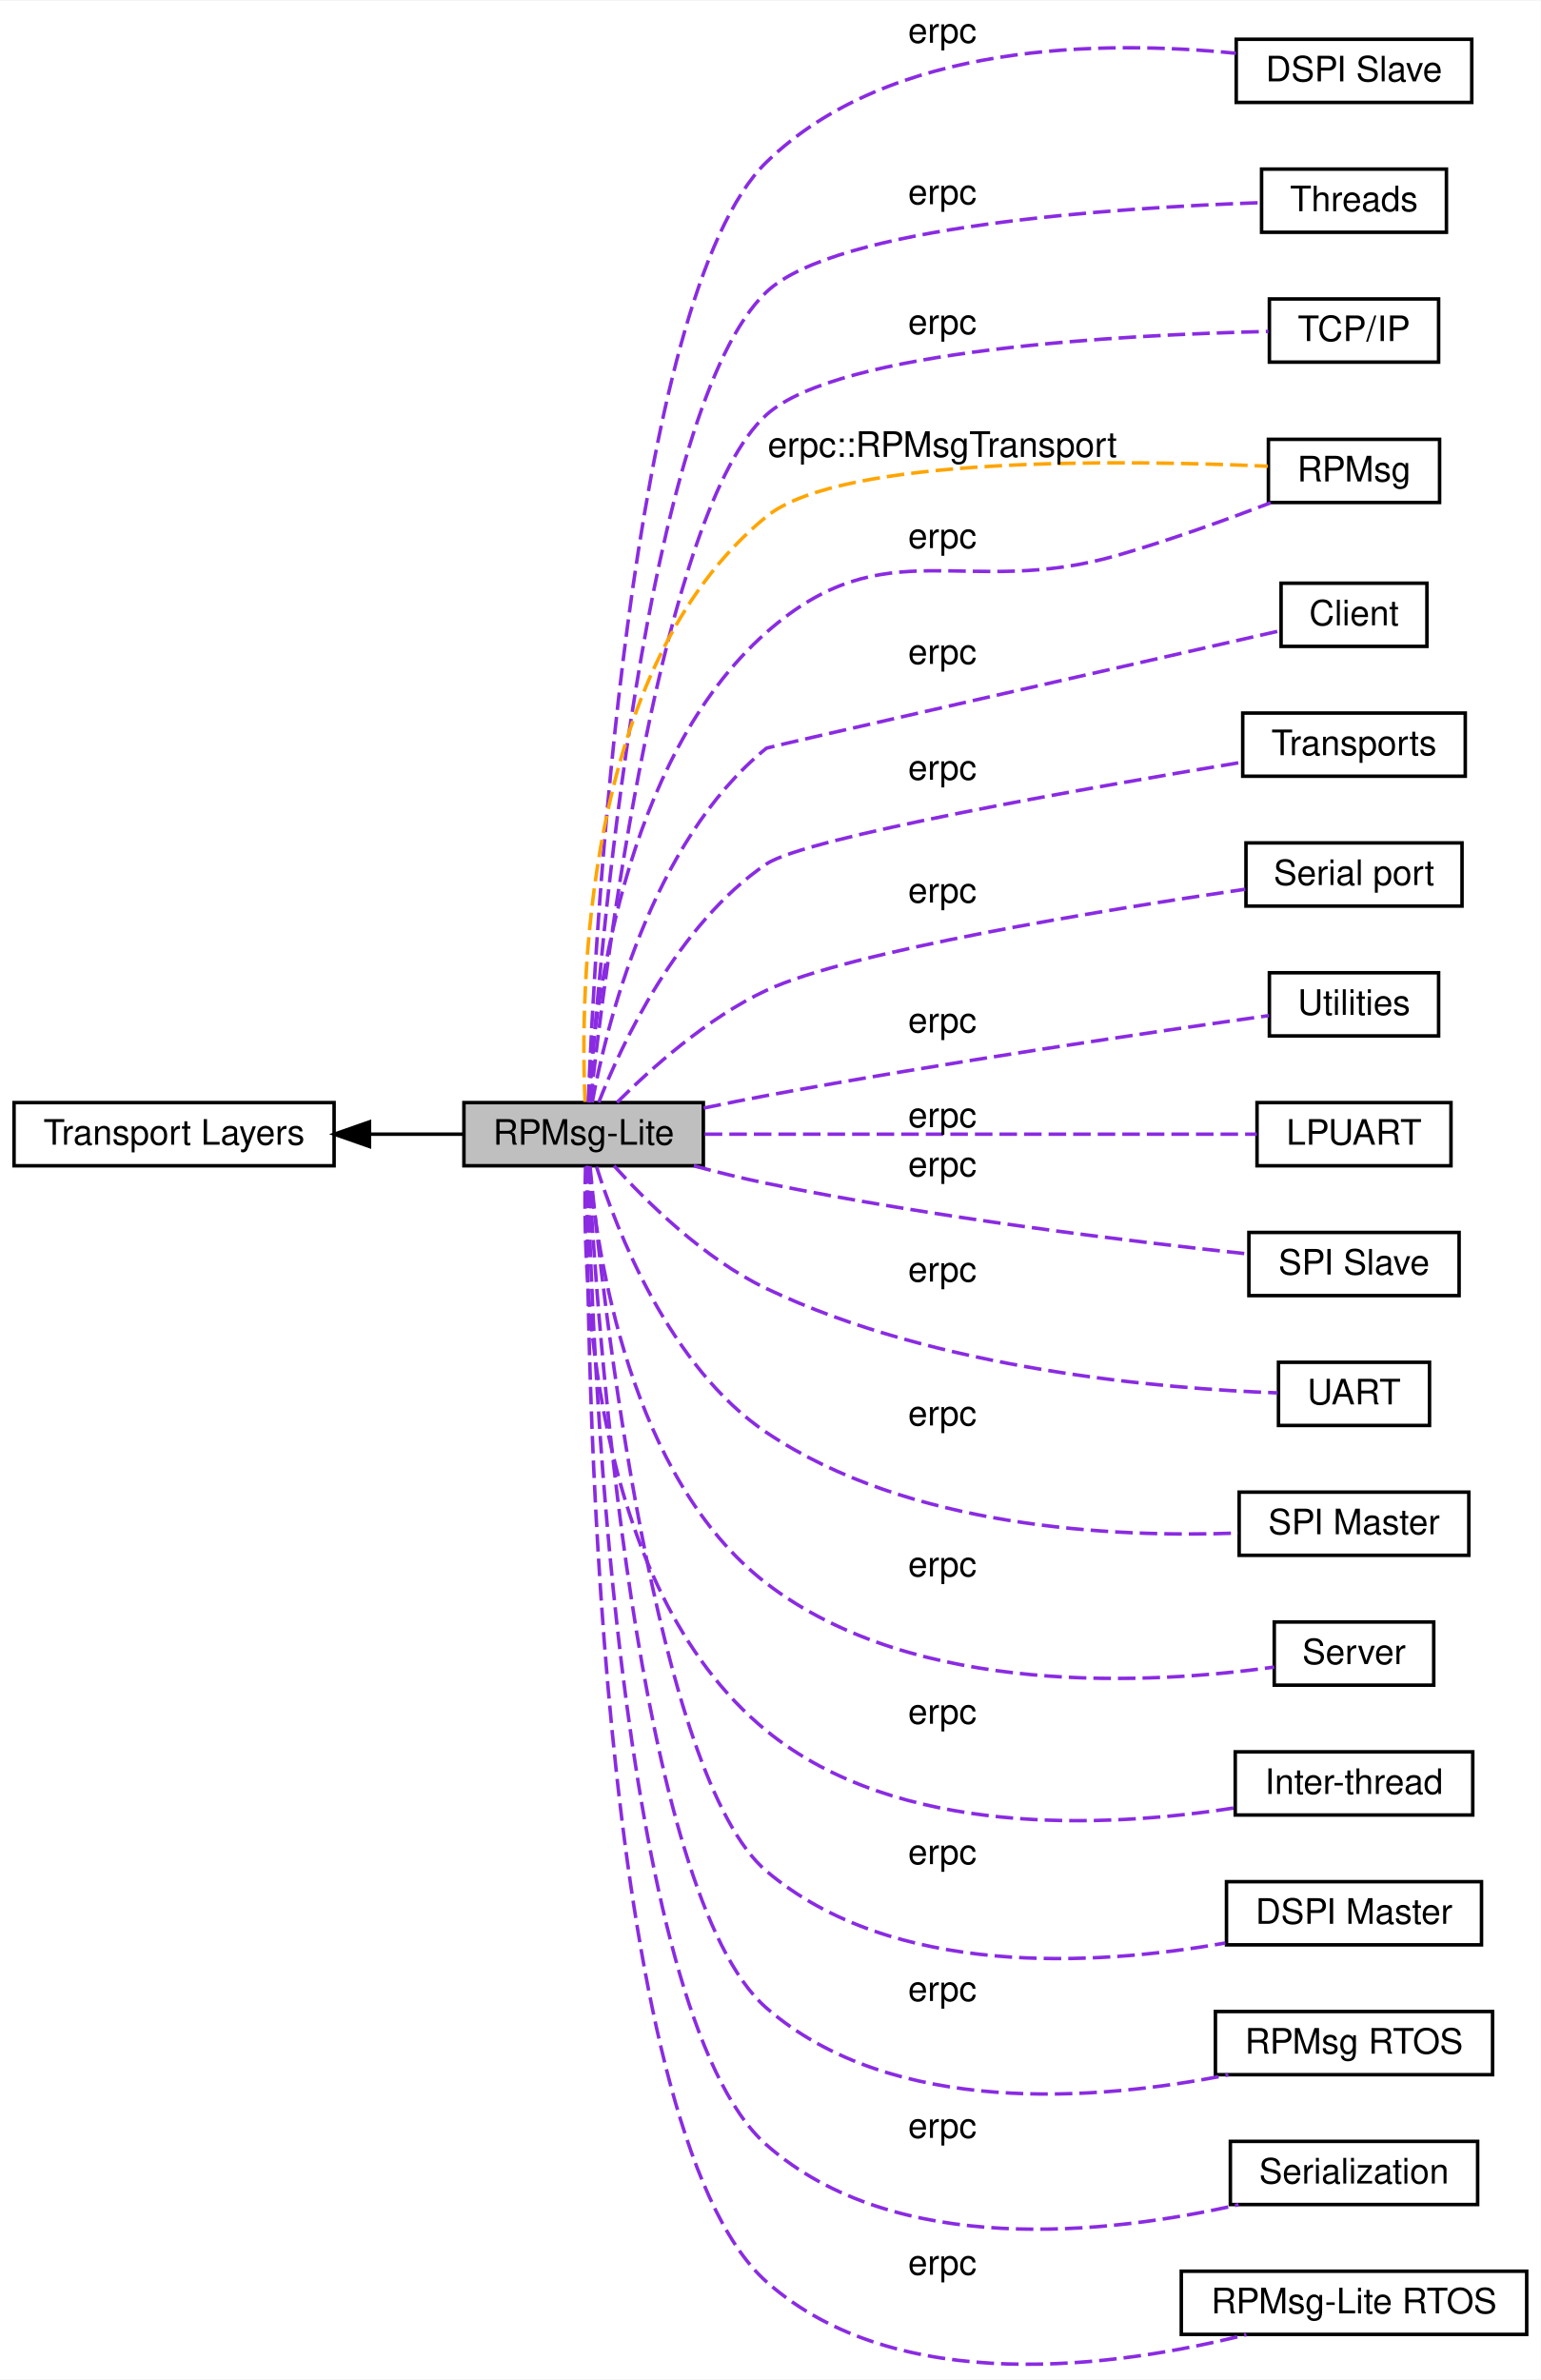
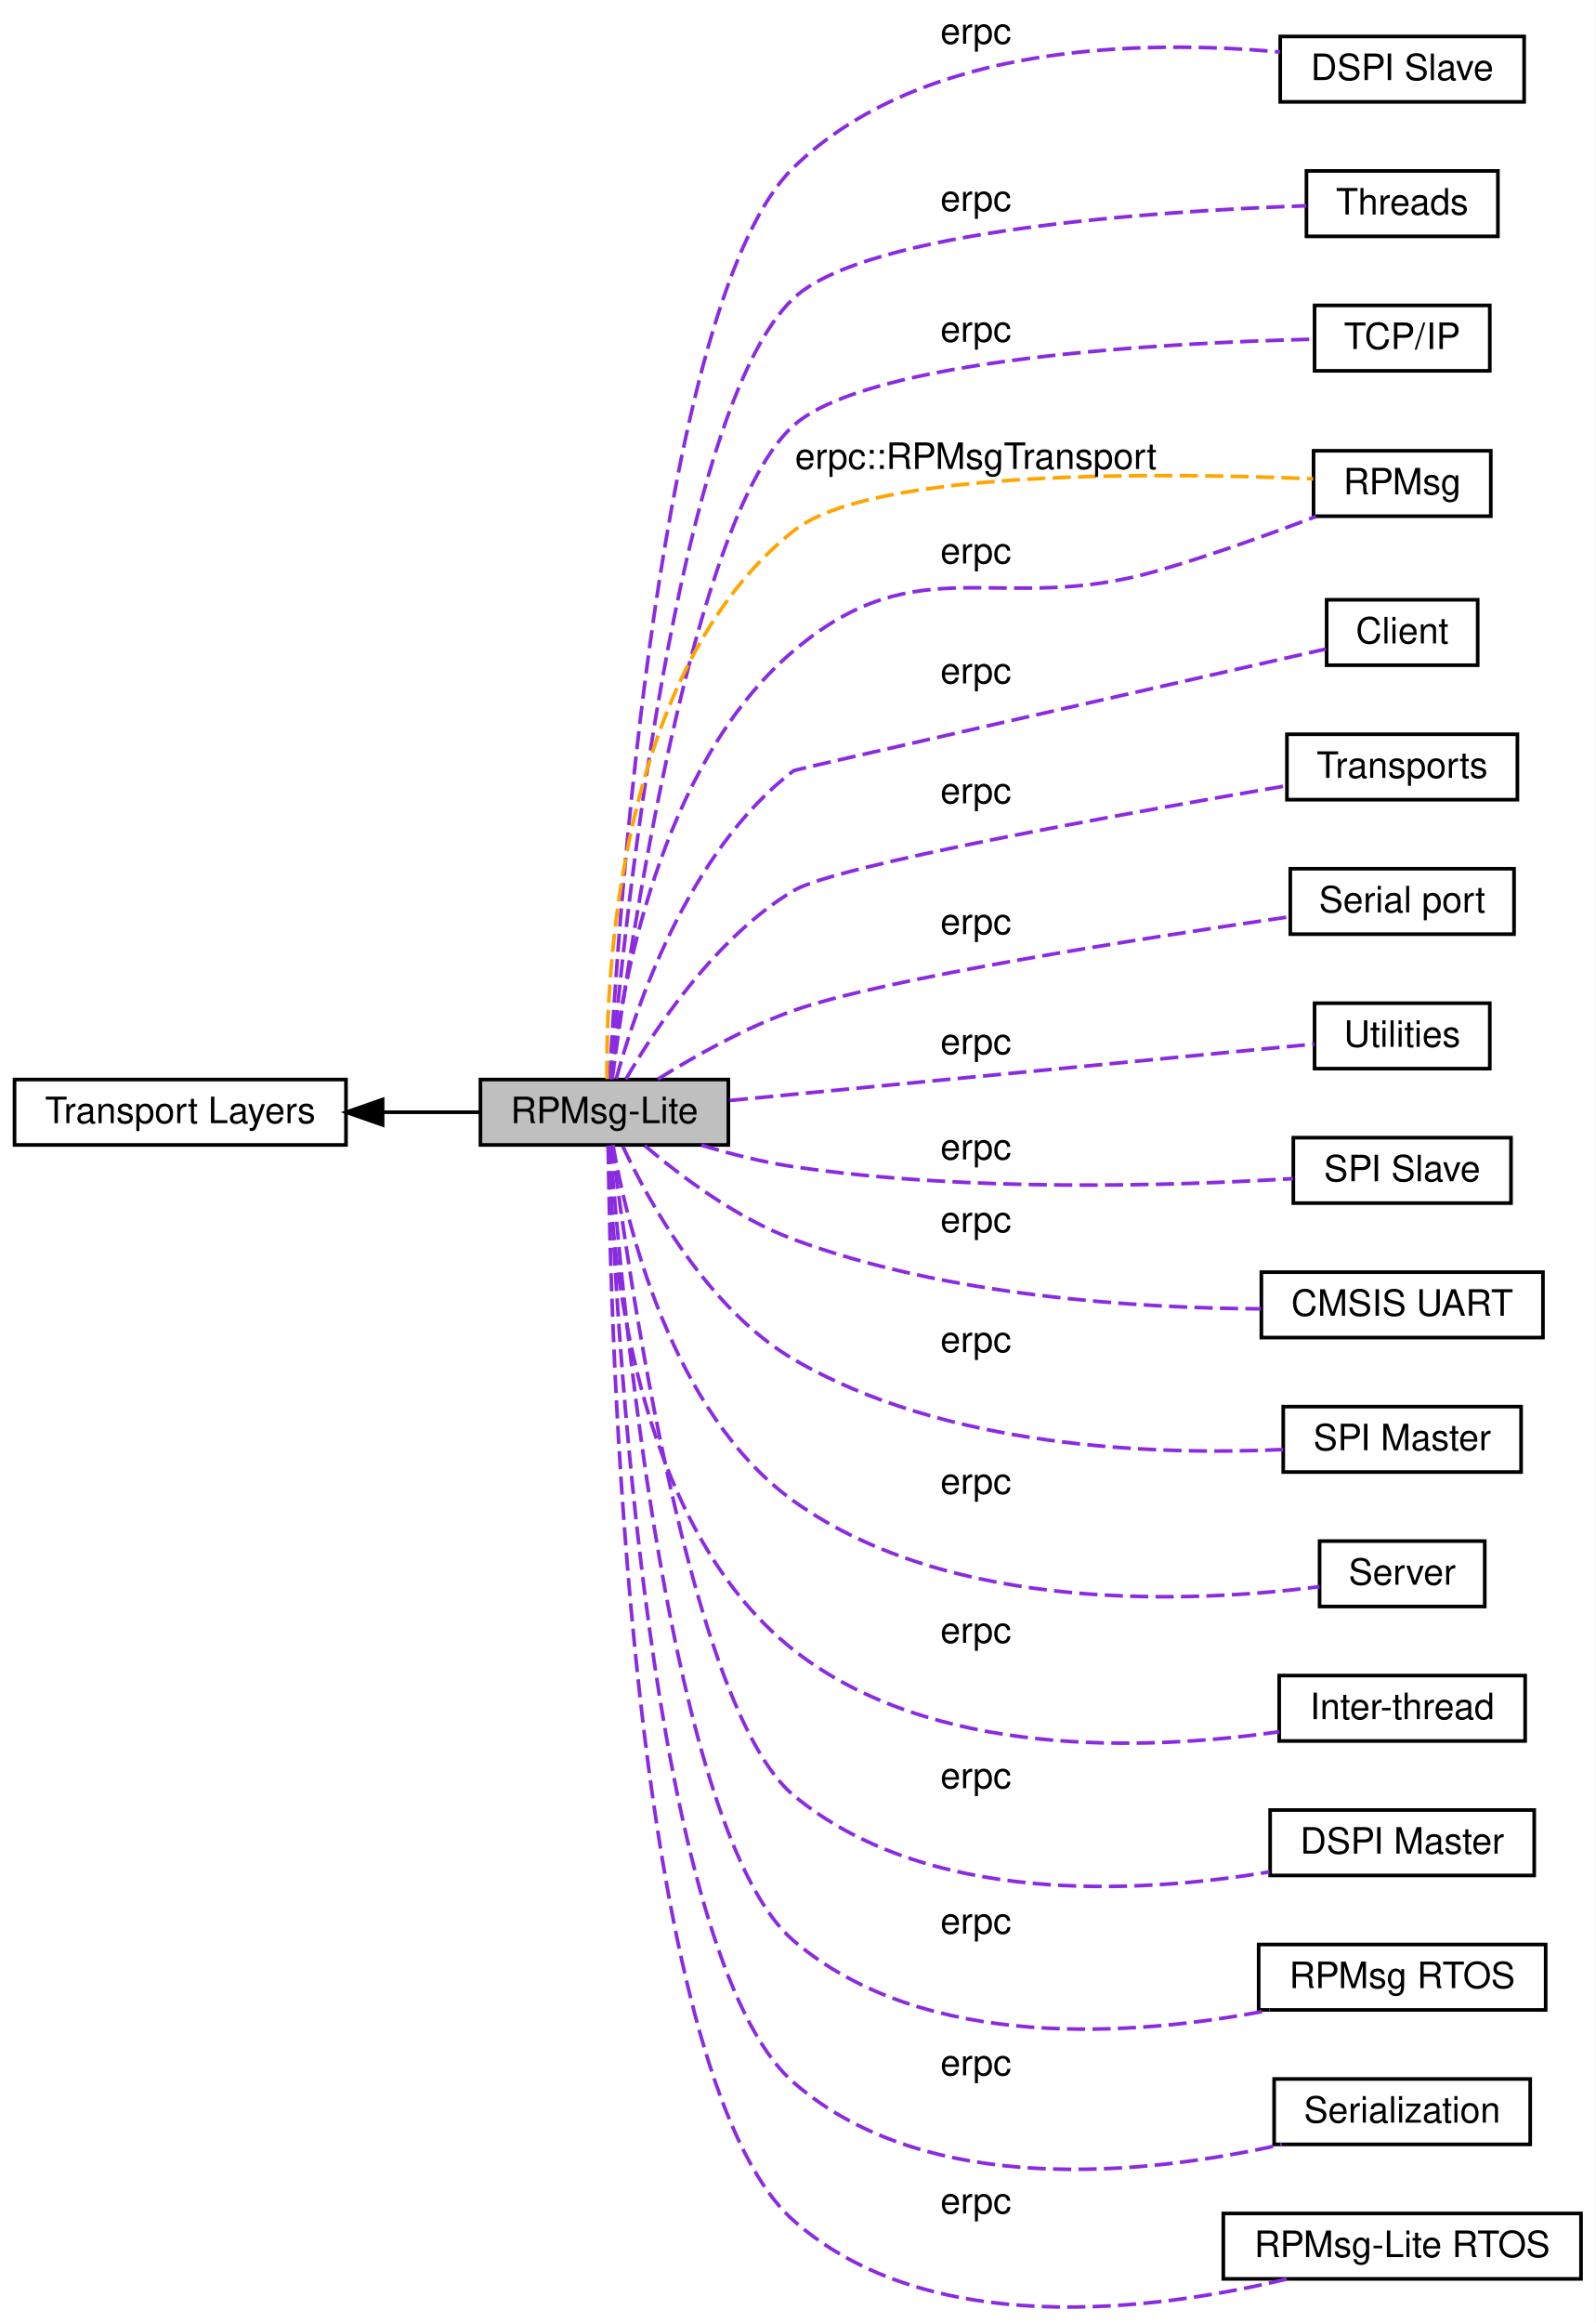
- <svg xmlns="http://www.w3.org/2000/svg" xmlns:xlink="http://www.w3.org/1999/xlink" width="439pt" height="678pt" viewBox="0.00 0.00 439.12 677.81">
-   <g id="graph0" class="graph" transform="scale(1 1) rotate(0) translate(4 673.813)">
-     <polygon fill="white" stroke="none" points="-4,4 -4,-673.813 435.117,-673.813 435.117,4 -4,4" />
+ <svg xmlns="http://www.w3.org/2000/svg" xmlns:xlink="http://www.w3.org/1999/xlink" width="439pt" height="639pt" viewBox="0.00 0.00 439.12 639.11">
+   <g id="graph0" class="graph" transform="scale(1 1) rotate(0) translate(4 635.112)">
+     <polygon fill="white" stroke="none" points="-4,4 -4,-635.112 435.117,-635.112 435.117,4 -4,4" />
    <g id="node1" class="node">
      <g id="a_node1">
        <a xlink:href="group__transports.html" target="_top" xlink:title="Transport layer classes. ">
-           <polygon fill="white" stroke="black" points="0,-341.813 0,-359.813 91.22,-359.813 91.22,-341.813 0,-341.813" />
-           <text text-anchor="middle" x="45.61" y="-347.813" font-family="Helvetica,sans-Serif" font-size="10.00">Transport Layers</text>
-         </a>
-       </g>
-     </g>
-     <g id="node20" class="node">
-       <polygon fill="#bfbfbf" stroke="black" points="128.22,-341.813 128.22,-359.813 196.456,-359.813 196.456,-341.813 128.22,-341.813" />
-       <text text-anchor="middle" x="162.338" y="-347.813" font-family="Helvetica,sans-Serif" font-size="10.00">RPMsg-Lite</text>
+           <polygon fill="white" stroke="black" points="0,-320.112 0,-338.112 91.22,-338.112 91.22,-320.112 0,-320.112" />
+           <text text-anchor="middle" x="45.61" y="-326.112" font-family="Helvetica,sans-Serif" font-size="10.00">Transport Layers</text>
+         </a>
+       </g>
+     </g>
+     <g id="node19" class="node">
+       <polygon fill="#bfbfbf" stroke="black" points="128.22,-320.112 128.22,-338.112 196.456,-338.112 196.456,-320.112 128.22,-320.112" />
+       <text text-anchor="middle" x="162.338" y="-326.112" font-family="Helvetica,sans-Serif" font-size="10.00">RPMsg-Lite</text>
    </g>
    <g id="edge1" class="edge">
-       <path fill="none" stroke="black" d="M101.44,-350.813C110.501,-350.813 119.646,-350.813 127.968,-350.813" />
-       <polygon fill="black" stroke="black" points="101.295,-347.313 91.295,-350.813 101.295,-354.313 101.295,-347.313" />
+       <path fill="none" stroke="black" d="M101.44,-329.112C110.501,-329.112 119.646,-329.112 127.968,-329.112" />
+       <polygon fill="black" stroke="black" points="101.295,-325.612 91.295,-329.112 101.295,-332.612 101.295,-325.612" />
    </g>
    <g id="node2" class="node">
      <g id="a_node2">
        <a xlink:href="group__dspi__slave__transport.html" target="_top" xlink:title="Kinetis SDK DSPI slave driver transport. ">
-           <polygon fill="white" stroke="black" points="348.33,-644.813 348.33,-662.813 415.463,-662.813 415.463,-644.813 348.33,-644.813" />
-           <text text-anchor="middle" x="381.896" y="-650.813" font-family="Helvetica,sans-Serif" font-size="10.00">DSPI Slave</text>
+           <polygon fill="white" stroke="black" points="348.33,-607.112 348.33,-625.112 415.463,-625.112 415.463,-607.112 348.33,-607.112" />
+           <text text-anchor="middle" x="381.896" y="-613.112" font-family="Helvetica,sans-Serif" font-size="10.00">DSPI Slave</text>
        </a>
      </g>
    </g>
    <g id="node3" class="node">
      <g id="a_node3">
        <a xlink:href="group__port__threads.html" target="_top" xlink:title="Threading model. ">
-           <polygon fill="white" stroke="black" points="355.554,-607.813 355.554,-625.813 408.239,-625.813 408.239,-607.813 355.554,-607.813" />
-           <text text-anchor="middle" x="381.896" y="-613.813" font-family="Helvetica,sans-Serif" font-size="10.00">Threads</text>
+           <polygon fill="white" stroke="black" points="355.554,-570.112 355.554,-588.112 408.239,-588.112 408.239,-570.112 355.554,-570.112" />
+           <text text-anchor="middle" x="381.896" y="-576.112" font-family="Helvetica,sans-Serif" font-size="10.00">Threads</text>
        </a>
      </g>
    </g>
    <g id="node4" class="node">
      <g id="a_node4">
        <a xlink:href="group__tcp__transport.html" target="_top" xlink:title="Simple TCP/IP transport. ">
-           <polygon fill="white" stroke="black" points="357.783,-570.813 357.783,-588.813 406.01,-588.813 406.01,-570.813 357.783,-570.813" />
-           <text text-anchor="middle" x="381.896" y="-576.813" font-family="Helvetica,sans-Serif" font-size="10.00">TCP/IP</text>
+           <polygon fill="white" stroke="black" points="357.783,-533.112 357.783,-551.112 406.01,-551.112 406.01,-533.112 357.783,-533.112" />
+           <text text-anchor="middle" x="381.896" y="-539.112" font-family="Helvetica,sans-Serif" font-size="10.00">TCP/IP</text>
        </a>
      </g>
    </g>
    <g id="node5" class="node">
      <g id="a_node5">
        <a xlink:href="group__rpmsg__transport.html" target="_top" xlink:title="OpenAMP RPMsg transport. ">
-           <polygon fill="white" stroke="black" points="357.505,-530.813 357.505,-548.813 406.288,-548.813 406.288,-530.813 357.505,-530.813" />
-           <text text-anchor="middle" x="381.896" y="-536.813" font-family="Helvetica,sans-Serif" font-size="10.00">RPMsg</text>
+           <polygon fill="white" stroke="black" points="357.505,-493.112 357.505,-511.112 406.288,-511.112 406.288,-493.112 357.505,-493.112" />
+           <text text-anchor="middle" x="381.896" y="-499.112" font-family="Helvetica,sans-Serif" font-size="10.00">RPMsg</text>
        </a>
      </g>
    </g>
    <g id="node6" class="node">
      <g id="a_node6">
        <a xlink:href="group__infra__client.html" target="_top" xlink:title="Client classes. ">
-           <polygon fill="white" stroke="black" points="361.113,-489.813 361.113,-507.813 402.68,-507.813 402.68,-489.813 361.113,-489.813" />
-           <text text-anchor="middle" x="381.896" y="-495.813" font-family="Helvetica,sans-Serif" font-size="10.00">Client</text>
+           <polygon fill="white" stroke="black" points="361.113,-452.112 361.113,-470.112 402.68,-470.112 402.68,-452.112 361.113,-452.112" />
+           <text text-anchor="middle" x="381.896" y="-458.112" font-family="Helvetica,sans-Serif" font-size="10.00">Client</text>
        </a>
      </g>
    </g>
    <g id="node7" class="node">
      <g id="a_node7">
        <a xlink:href="group__infra__transport.html" target="_top" xlink:title="Superclasses for building transports. ">
-           <polygon fill="white" stroke="black" points="350.183,-452.813 350.183,-470.813 413.61,-470.813 413.61,-452.813 350.183,-452.813" />
-           <text text-anchor="middle" x="381.896" y="-458.813" font-family="Helvetica,sans-Serif" font-size="10.00">Transports</text>
+           <polygon fill="white" stroke="black" points="350.183,-415.112 350.183,-433.112 413.61,-433.112 413.61,-415.112 350.183,-415.112" />
+           <text text-anchor="middle" x="381.896" y="-421.112" font-family="Helvetica,sans-Serif" font-size="10.00">Transports</text>
        </a>
      </g>
    </g>
    <g id="node8" class="node">
      <g id="a_node8">
        <a xlink:href="group__serial__transport.html" target="_top" xlink:title="POSIX and Win32 serial port transport. ">
-           <polygon fill="white" stroke="black" points="351.108,-415.813 351.108,-433.813 412.685,-433.813 412.685,-415.813 351.108,-415.813" />
-           <text text-anchor="middle" x="381.896" y="-421.813" font-family="Helvetica,sans-Serif" font-size="10.00">Serial port</text>
+           <polygon fill="white" stroke="black" points="351.108,-378.112 351.108,-396.112 412.685,-396.112 412.685,-378.112 351.108,-378.112" />
+           <text text-anchor="middle" x="381.896" y="-384.112" font-family="Helvetica,sans-Serif" font-size="10.00">Serial port</text>
        </a>
      </g>
    </g>
    <g id="node9" class="node">
      <g id="a_node9">
        <a xlink:href="group__infra__utility.html" target="_top" xlink:title="Utility code used by the infrastructure. ">
-           <polygon fill="white" stroke="black" points="357.783,-378.813 357.783,-396.813 406.01,-396.813 406.01,-378.813 357.783,-378.813" />
-           <text text-anchor="middle" x="381.896" y="-384.813" font-family="Helvetica,sans-Serif" font-size="10.00">Utilities</text>
+           <polygon fill="white" stroke="black" points="357.783,-341.112 357.783,-359.112 406.01,-359.112 406.01,-341.112 357.783,-341.112" />
+           <text text-anchor="middle" x="381.896" y="-347.112" font-family="Helvetica,sans-Serif" font-size="10.00">Utilities</text>
        </a>
      </g>
    </g>
    <g id="node10" class="node">
      <g id="a_node10">
-         <a xlink:href="group__lpuart__transport.html" target="_top" xlink:title="Kinetis SDK LPUART driver transport. ">
-           <polygon fill="white" stroke="black" points="354.258,-341.813 354.258,-359.813 409.535,-359.813 409.535,-341.813 354.258,-341.813" />
-           <text text-anchor="middle" x="381.896" y="-347.813" font-family="Helvetica,sans-Serif" font-size="10.00">LPUART</text>
+         <a xlink:href="group__spi__slave__transport.html" target="_top" xlink:title="Kinetis SDK SPI slave driver transport. ">
+           <polygon fill="white" stroke="black" points="351.941,-304.112 351.941,-322.112 411.852,-322.112 411.852,-304.112 351.941,-304.112" />
+           <text text-anchor="middle" x="381.896" y="-310.112" font-family="Helvetica,sans-Serif" font-size="10.00">SPI Slave</text>
        </a>
      </g>
    </g>
    <g id="node11" class="node">
      <g id="a_node11">
-         <a xlink:href="group__spi__slave__transport.html" target="_top" xlink:title="Kinetis SDK SPI slave driver transport. ">
-           <polygon fill="white" stroke="black" points="351.941,-304.813 351.941,-322.813 411.852,-322.813 411.852,-304.813 351.941,-304.813" />
-           <text text-anchor="middle" x="381.896" y="-310.813" font-family="Helvetica,sans-Serif" font-size="10.00">SPI Slave</text>
+         <a xlink:href="group__uart__transport.html" target="_top" xlink:title="CMSIS UART driver transport. ">
+           <polygon fill="white" stroke="black" points="343.149,-267.112 343.149,-285.112 420.644,-285.112 420.644,-267.112 343.149,-267.112" />
+           <text text-anchor="middle" x="381.896" y="-273.112" font-family="Helvetica,sans-Serif" font-size="10.00">CMSIS UART</text>
        </a>
      </g>
    </g>
    <g id="node12" class="node">
      <g id="a_node12">
-         <a xlink:href="group__uart__transport.html" target="_top" xlink:title="Kinetis SDK UART driver transport. ">
-           <polygon fill="white" stroke="black" points="360.374,-267.813 360.374,-285.813 403.419,-285.813 403.419,-267.813 360.374,-267.813" />
-           <text text-anchor="middle" x="381.896" y="-273.813" font-family="Helvetica,sans-Serif" font-size="10.00">UART</text>
+         <a xlink:href="group__spi__master__transport.html" target="_top" xlink:title="Kinetis SDK SPI master driver transport. ">
+           <polygon fill="white" stroke="black" points="349.167,-230.112 349.167,-248.112 414.625,-248.112 414.625,-230.112 349.167,-230.112" />
+           <text text-anchor="middle" x="381.896" y="-236.112" font-family="Helvetica,sans-Serif" font-size="10.00">SPI Master</text>
        </a>
      </g>
    </g>
    <g id="node13" class="node">
      <g id="a_node13">
-         <a xlink:href="group__spi__master__transport.html" target="_top" xlink:title="Kinetis SDK SPI master driver transport. ">
-           <polygon fill="white" stroke="black" points="349.167,-230.813 349.167,-248.813 414.625,-248.813 414.625,-230.813 349.167,-230.813" />
-           <text text-anchor="middle" x="381.896" y="-236.813" font-family="Helvetica,sans-Serif" font-size="10.00">SPI Master</text>
+         <a xlink:href="group__infra__server.html" target="_top" xlink:title="Server classes. ">
+           <polygon fill="white" stroke="black" points="359.17,-193.112 359.17,-211.112 404.623,-211.112 404.623,-193.112 359.17,-193.112" />
+           <text text-anchor="middle" x="381.896" y="-199.112" font-family="Helvetica,sans-Serif" font-size="10.00">Server</text>
        </a>
      </g>
    </g>
    <g id="node14" class="node">
      <g id="a_node14">
-         <a xlink:href="group__infra__server.html" target="_top" xlink:title="Server classes. ">
-           <polygon fill="white" stroke="black" points="359.17,-193.813 359.17,-211.813 404.623,-211.813 404.623,-193.813 359.17,-193.813" />
-           <text text-anchor="middle" x="381.896" y="-199.813" font-family="Helvetica,sans-Serif" font-size="10.00">Server</text>
+         <a xlink:href="group__itbp__transport.html" target="_top" xlink:title="Simple inter-thread communications transport. ">
+           <polygon fill="white" stroke="black" points="348.049,-156.112 348.049,-174.112 415.744,-174.112 415.744,-156.112 348.049,-156.112" />
+           <text text-anchor="middle" x="381.896" y="-162.112" font-family="Helvetica,sans-Serif" font-size="10.00">Inter-thread</text>
        </a>
      </g>
    </g>
    <g id="node15" class="node">
      <g id="a_node15">
-         <a xlink:href="group__itbp__transport.html" target="_top" xlink:title="Simple inter-thread communications transport. ">
-           <polygon fill="white" stroke="black" points="348.049,-156.813 348.049,-174.813 415.744,-174.813 415.744,-156.813 348.049,-156.813" />
-           <text text-anchor="middle" x="381.896" y="-162.813" font-family="Helvetica,sans-Serif" font-size="10.00">Inter-thread</text>
+         <a xlink:href="group__dspi__master__transport.html" target="_top" xlink:title="Kinetis SDK DSPI master driver transport. ">
+           <polygon fill="white" stroke="black" points="345.557,-119.112 345.557,-137.112 418.236,-137.112 418.236,-119.112 345.557,-119.112" />
+           <text text-anchor="middle" x="381.896" y="-125.112" font-family="Helvetica,sans-Serif" font-size="10.00">DSPI Master</text>
        </a>
      </g>
    </g>
    <g id="node16" class="node">
      <g id="a_node16">
-         <a xlink:href="group__dspi__master__transport.html" target="_top" xlink:title="Kinetis SDK DSPI master driver transport. ">
-           <polygon fill="white" stroke="black" points="345.557,-119.813 345.557,-137.813 418.236,-137.813 418.236,-119.813 345.557,-119.813" />
-           <text text-anchor="middle" x="381.896" y="-125.813" font-family="Helvetica,sans-Serif" font-size="10.00">DSPI Master</text>
+         <a xlink:href="group__rpmsg__rtos__transport.html" target="_top" xlink:title="OpenAMP RPMsg RTOS layer transport. ">
+           <polygon fill="white" stroke="black" points="342.402,-82.112 342.402,-100.112 421.391,-100.112 421.391,-82.112 342.402,-82.112" />
+           <text text-anchor="middle" x="381.896" y="-88.112" font-family="Helvetica,sans-Serif" font-size="10.00">RPMsg RTOS</text>
        </a>
      </g>
    </g>
    <g id="node17" class="node">
      <g id="a_node17">
-         <a xlink:href="group__rpmsg__rtos__transport.html" target="_top" xlink:title="OpenAMP RPMsg RTOS layer transport. ">
-           <polygon fill="white" stroke="black" points="342.402,-82.813 342.402,-100.813 421.391,-100.813 421.391,-82.813 342.402,-82.813" />
-           <text text-anchor="middle" x="381.896" y="-88.813" font-family="Helvetica,sans-Serif" font-size="10.00">RPMsg RTOS</text>
+         <a xlink:href="group__infra__codec.html" target="_top" xlink:title="Classes used for message serialization. ">
+           <polygon fill="white" stroke="black" points="346.66,-45.112 346.66,-63.112 417.133,-63.112 417.133,-45.112 346.66,-45.112" />
+           <text text-anchor="middle" x="381.896" y="-51.112" font-family="Helvetica,sans-Serif" font-size="10.00">Serialization</text>
        </a>
      </g>
    </g>
    <g id="node18" class="node">
      <g id="a_node18">
-         <a xlink:href="group__infra__codec.html" target="_top" xlink:title="Classes used for message serialization. ">
-           <polygon fill="white" stroke="black" points="346.66,-45.813 346.66,-63.813 417.133,-63.813 417.133,-45.813 346.66,-45.813" />
-           <text text-anchor="middle" x="381.896" y="-51.813" font-family="Helvetica,sans-Serif" font-size="10.00">Serialization</text>
-         </a>
-       </g>
-     </g>
-     <g id="node19" class="node">
-       <g id="a_node19">
        <a xlink:href="group__rpmsg__lite__rtos__transport.html" target="_top" xlink:title="RPMsg-Lite transport using RTOS API. ">
-           <polygon fill="white" stroke="black" points="332.676,-8.813 332.676,-26.813 431.117,-26.813 431.117,-8.813 332.676,-8.813" />
-           <text text-anchor="middle" x="381.896" y="-14.813" font-family="Helvetica,sans-Serif" font-size="10.00">RPMsg-Lite RTOS</text>
+           <polygon fill="white" stroke="black" points="332.676,-8.112 332.676,-26.112 431.117,-26.112 431.117,-8.112 332.676,-8.112" />
+           <text text-anchor="middle" x="381.896" y="-14.112" font-family="Helvetica,sans-Serif" font-size="10.00">RPMsg-Lite RTOS</text>
        </a>
      </g>
    </g>
    <g id="edge10" class="edge">
-       <path fill="none" stroke="blueviolet" stroke-dasharray="5,2" d="M163.659,-360.034C165.376,-403.724 174.935,-589.365 214.456,-627.813 249.779,-662.176 310.71,-662.567 348.235,-658.82" />
-       <text text-anchor="middle" x="264.566" y="-661.813" font-family="Helvetica,sans-Serif" font-size="10.00">erpc</text>
+       <path fill="none" stroke="blueviolet" stroke-dasharray="5,2" d="M163.783,-338.322C166.01,-380.325 177.339,-553.211 214.456,-589.112 249.911,-623.405 310.8,-624.251 348.281,-620.824" />
+       <text text-anchor="middle" x="264.566" y="-623.112" font-family="Helvetica,sans-Serif" font-size="10.00">erpc</text>
    </g>
    <g id="edge8" class="edge">
-       <path fill="none" stroke="blueviolet" stroke-dasharray="5,2" d="M163.929,-359.853C166.715,-399.573 179.882,-558.086 214.456,-590.813 234.316,-609.611 313.972,-614.819 355.468,-616.261" />
-       <text text-anchor="middle" x="264.566" y="-615.813" font-family="Helvetica,sans-Serif" font-size="10.00">erpc</text>
+       <path fill="none" stroke="blueviolet" stroke-dasharray="5,2" d="M164.09,-338.317C167.415,-376.638 182.081,-522.909 214.456,-553.112 234.451,-571.765 314.045,-577.04 355.498,-578.529" />
+       <text text-anchor="middle" x="264.566" y="-577.112" font-family="Helvetica,sans-Serif" font-size="10.00">erpc</text>
+     </g>
+     <g id="edge18" class="edge">
+       <path fill="none" stroke="blueviolet" stroke-dasharray="5,2" d="M164.487,-338.268C168.993,-372.662 186.595,-493.431 214.456,-518.112 235.217,-536.502 316.843,-540.815 357.552,-541.816" />
+       <text text-anchor="middle" x="264.566" y="-541.112" font-family="Helvetica,sans-Serif" font-size="10.00">erpc</text>
+     </g>
+     <g id="edge2" class="edge">
+       <path fill="none" stroke="orange" stroke-dasharray="5,2" d="M163.054,-338.265C162.739,-366.193 165.99,-450.733 214.456,-489.112 235.986,-506.16 316.842,-505.092 357.396,-503.387" />
+       <text text-anchor="middle" x="264.566" y="-506.112" font-family="Helvetica,sans-Serif" font-size="10.00">erpc::RPMsgTransport</text>
+     </g>
+     <g id="edge14" class="edge">
+       <path fill="none" stroke="blueviolet" stroke-dasharray="5,2" d="M164.148,-338.135C166.754,-361.525 177.075,-424.491 214.456,-456.112 249.273,-485.563 270.873,-465.426 314.676,-478.112 329.358,-482.364 345.49,-488.185 358.156,-493.03" />
+       <text text-anchor="middle" x="264.566" y="-480.112" font-family="Helvetica,sans-Serif" font-size="10.00">erpc</text>
+     </g>
+     <g id="edge3" class="edge">
+       <path fill="none" stroke="blueviolet" stroke-dasharray="5,2" d="M165.585,-338.266C170.742,-357.257 185.292,-401.006 214.456,-423.112 214.826,-423.392 316.712,-446.543 360.872,-456.568" />
+       <text text-anchor="middle" x="264.566" y="-447.112" font-family="Helvetica,sans-Serif" font-size="10.00">erpc</text>
+     </g>
+     <g id="edge5" class="edge">
+       <path fill="none" stroke="blueviolet" stroke-dasharray="5,2" d="M168.267,-338.229C176.13,-351.838 192.854,-377.239 214.456,-390.112 225.984,-396.981 305.245,-411.268 350.104,-418.953" />
+       <text text-anchor="middle" x="264.566" y="-414.112" font-family="Helvetica,sans-Serif" font-size="10.00">erpc</text>
+     </g>
+     <g id="edge15" class="edge">
+       <path fill="none" stroke="blueviolet" stroke-dasharray="5,2" d="M177.086,-338.241C187.064,-344.46 201.099,-352.391 214.456,-357.112 239.094,-365.819 309.937,-376.922 350.82,-382.879" />
+       <text text-anchor="middle" x="264.566" y="-378.112" font-family="Helvetica,sans-Serif" font-size="10.00">erpc</text>
+     </g>
+     <g id="edge6" class="edge">
+       <path fill="none" stroke="blueviolet" stroke-dasharray="5,2" d="M196.855,-332.347C241.433,-336.65 319.087,-344.145 357.709,-347.873" />
+       <text text-anchor="middle" x="264.566" y="-345.112" font-family="Helvetica,sans-Serif" font-size="10.00">erpc</text>
+     </g>
+     <g id="edge17" class="edge">
+       <path fill="none" stroke="blueviolet" stroke-dasharray="5,2" d="M189.03,-320.052C197.068,-317.632 206.037,-315.347 214.456,-314.112 262.202,-307.105 318.483,-308.814 351.846,-310.85" />
+       <text text-anchor="middle" x="264.566" y="-316.112" font-family="Helvetica,sans-Serif" font-size="10.00">erpc</text>
    </g>
    <g id="edge19" class="edge">
-       <path fill="none" stroke="blueviolet" stroke-dasharray="5,2" d="M164.31,-360.23C168.284,-396.807 184.52,-528.761 214.456,-555.813 235.034,-574.408 316.749,-578.621 357.516,-579.558" />
-       <text text-anchor="middle" x="264.566" y="-578.813" font-family="Helvetica,sans-Serif" font-size="10.00">erpc</text>
-     </g>
-     <g id="edge2" class="edge">
-       <path fill="none" stroke="orange" stroke-dasharray="5,2" d="M162.749,-360C161.405,-389.724 161.641,-483.837 214.456,-526.813 235.757,-544.146 316.723,-542.941 357.35,-541.146" />
-       <text text-anchor="middle" x="264.566" y="-543.813" font-family="Helvetica,sans-Serif" font-size="10.00">erpc::RPMsgTransport</text>
-     </g>
-     <g id="edge15" class="edge">
-       <path fill="none" stroke="blueviolet" stroke-dasharray="5,2" d="M163.692,-359.822C165.197,-385.132 173.094,-457.405 214.456,-493.813 248.687,-523.944 270.873,-503.127 314.676,-515.813 329.358,-520.065 345.49,-525.887 358.156,-530.731" />
-       <text text-anchor="middle" x="264.566" y="-517.813" font-family="Helvetica,sans-Serif" font-size="10.00">erpc</text>
-     </g>
-     <g id="edge3" class="edge">
-       <path fill="none" stroke="blueviolet" stroke-dasharray="5,2" d="M164.787,-359.86C168.676,-381.039 181.383,-434.061 214.456,-460.813 214.817,-461.105 316.708,-484.249 360.871,-494.27" />
-       <text text-anchor="middle" x="264.566" y="-484.813" font-family="Helvetica,sans-Serif" font-size="10.00">erpc</text>
-     </g>
-     <g id="edge5" class="edge">
-       <path fill="none" stroke="blueviolet" stroke-dasharray="5,2" d="M166.636,-359.871C173.096,-376.251 189.043,-410.683 214.456,-427.813 225.583,-435.313 305.013,-449.334 350.004,-456.813" />
-       <text text-anchor="middle" x="264.566" y="-451.813" font-family="Helvetica,sans-Serif" font-size="10.00">erpc</text>
+       <path fill="none" stroke="blueviolet" stroke-dasharray="5,2" d="M173.44,-319.925C183.179,-311.653 198.718,-299.929 214.456,-294.112 256.575,-278.543 308.478,-275.21 343.014,-275.015" />
+       <text text-anchor="middle" x="264.566" y="-296.112" font-family="Helvetica,sans-Serif" font-size="10.00">erpc</text>
    </g>
    <g id="edge16" class="edge">
-       <path fill="none" stroke="blueviolet" stroke-dasharray="5,2" d="M171.845,-359.84C181.321,-369.325 197.543,-383.936 214.456,-391.813 238.29,-402.913 309.806,-414.578 350.923,-420.623" />
-       <text text-anchor="middle" x="264.566" y="-416.813" font-family="Helvetica,sans-Serif" font-size="10.00">erpc</text>
-     </g>
-     <g id="edge6" class="edge">
-       <path fill="none" stroke="blueviolet" stroke-dasharray="5,2" d="M196.555,-358.248C202.504,-359.497 208.654,-360.736 214.456,-361.813 265.353,-371.257 325.435,-380.07 357.669,-384.611" />
-       <text text-anchor="middle" x="264.566" y="-379.813" font-family="Helvetica,sans-Serif" font-size="10.00">erpc</text>
+       <path fill="none" stroke="blueviolet" stroke-dasharray="5,2" d="M167.394,-319.748C174.5,-304.588 190.737,-274.971 214.456,-261.112 256.232,-236.702 313.813,-234.698 349.137,-236.306" />
+       <text text-anchor="middle" x="264.566" y="-263.112" font-family="Helvetica,sans-Serif" font-size="10.00">erpc</text>
+     </g>
+     <g id="edge7" class="edge">
+       <path fill="none" stroke="blueviolet" stroke-dasharray="5,2" d="M164.691,-320.073C168.374,-298.959 180.667,-246.355 214.456,-222.112 257.967,-190.894 324.914,-194.22 359.13,-198.56" />
+       <text text-anchor="middle" x="264.566" y="-224.112" font-family="Helvetica,sans-Serif" font-size="10.00">erpc</text>
+     </g>
+     <g id="edge11" class="edge">
+       <path fill="none" stroke="blueviolet" stroke-dasharray="5,2" d="M163.352,-319.914C163.94,-293.395 169.606,-216.429 214.456,-181.112 252.43,-151.21 311.414,-153.436 348.015,-158.647" />
+       <text text-anchor="middle" x="264.566" y="-183.112" font-family="Helvetica,sans-Serif" font-size="10.00">erpc</text>
+     </g>
+     <g id="edge9" class="edge">
+       <path fill="none" stroke="blueviolet" stroke-dasharray="5,2" d="M164.445,-319.946C168.801,-285.523 185.93,-164.734 214.456,-141.112 250.844,-110.98 308.371,-113.949 345.365,-120.082" />
+       <text text-anchor="middle" x="264.566" y="-143.112" font-family="Helvetica,sans-Serif" font-size="10.00">erpc</text>
+     </g>
+     <g id="edge13" class="edge">
+       <path fill="none" stroke="blueviolet" stroke-dasharray="5,2" d="M163.969,-319.923C166.846,-280.999 180.088,-130.362 214.456,-101.112 250.499,-70.436 308.394,-74.865 345.527,-82.07" />
+       <text text-anchor="middle" x="264.566" y="-103.112" font-family="Helvetica,sans-Serif" font-size="10.00">erpc</text>
+     </g>
+     <g id="edge4" class="edge">
+       <path fill="none" stroke="blueviolet" stroke-dasharray="5,2" d="M163.641,-319.845C165.257,-276.792 174.358,-96.915 214.456,-62.112 251.269,-30.159 311.728,-36.803 348.757,-45.078" />
+       <text text-anchor="middle" x="264.566" y="-64.112" font-family="Helvetica,sans-Serif" font-size="10.00">erpc</text>
    </g>
    <g id="edge12" class="edge">
-       <path fill="none" stroke="blueviolet" stroke-dasharray="5,2" d="M196.855,-350.813C240.122,-350.813 314.548,-350.813 354.202,-350.813" />
-       <text text-anchor="middle" x="264.566" y="-352.813" font-family="Helvetica,sans-Serif" font-size="10.00">erpc</text>
-     </g>
-     <g id="edge18" class="edge">
-       <path fill="none" stroke="blueviolet" stroke-dasharray="5,2" d="M193.726,-341.793C200.509,-339.975 207.696,-338.2 214.456,-336.813 262.177,-327.024 318.466,-320.219 351.837,-316.67" />
-       <text text-anchor="middle" x="264.566" y="-338.813" font-family="Helvetica,sans-Serif" font-size="10.00">erpc</text>
-     </g>
-     <g id="edge20" class="edge">
-       <path fill="none" stroke="blueviolet" stroke-dasharray="5,2" d="M171.01,-341.788C180.231,-331.578 196.696,-315.272 214.456,-306.813 263.099,-283.644 327.524,-278.276 360.114,-277.094" />
-       <text text-anchor="middle" x="264.566" y="-308.813" font-family="Helvetica,sans-Serif" font-size="10.00">erpc</text>
-     </g>
-     <g id="edge17" class="edge">
-       <path fill="none" stroke="blueviolet" stroke-dasharray="5,2" d="M166.003,-341.552C171.674,-323.658 186.737,-284.459 214.456,-265.813 254.86,-238.634 313.113,-235.81 348.906,-237.158" />
-       <text text-anchor="middle" x="264.566" y="-267.813" font-family="Helvetica,sans-Serif" font-size="10.00">erpc</text>
-     </g>
-     <g id="edge7" class="edge">
-       <path fill="none" stroke="blueviolet" stroke-dasharray="5,2" d="M163.953,-341.509C166.088,-317.428 175.371,-252.849 214.456,-222.813 257.033,-190.094 324.691,-194.148 359.162,-198.965" />
-       <text text-anchor="middle" x="264.566" y="-224.813" font-family="Helvetica,sans-Serif" font-size="10.00">erpc</text>
-     </g>
-     <g id="edge11" class="edge">
-       <path fill="none" stroke="blueviolet" stroke-dasharray="5,2" d="M162.875,-341.547C161.98,-312.44 163.59,-222.309 214.456,-180.813 251.887,-150.277 311.034,-153.117 347.816,-158.834" />
-       <text text-anchor="middle" x="264.566" y="-182.813" font-family="Helvetica,sans-Serif" font-size="10.00">erpc</text>
-     </g>
-     <g id="edge9" class="edge">
-       <path fill="none" stroke="blueviolet" stroke-dasharray="5,2" d="M164.168,-341.612C167.703,-304.637 182.797,-167.587 214.456,-140.813 250.513,-110.319 308.13,-113.792 345.235,-120.34" />
-       <text text-anchor="middle" x="264.566" y="-142.813" font-family="Helvetica,sans-Serif" font-size="10.00">erpc</text>
-     </g>
-     <g id="edge14" class="edge">
-       <path fill="none" stroke="blueviolet" stroke-dasharray="5,2" d="M163.784,-341.631C165.982,-300.547 177.107,-134.186 214.456,-101.813 250.439,-70.623 308.903,-75.388 346.098,-82.778" />
-       <text text-anchor="middle" x="264.566" y="-103.813" font-family="Helvetica,sans-Serif" font-size="10.00">erpc</text>
-     </g>
-     <g id="edge4" class="edge">
-       <path fill="none" stroke="blueviolet" stroke-dasharray="5,2" d="M163.498,-341.735C164.489,-297.018 171.28,-100.802 214.456,-62.813 251.161,-30.517 311.94,-37.375 349.011,-45.767" />
-       <text text-anchor="middle" x="264.566" y="-64.813" font-family="Helvetica,sans-Serif" font-size="10.00">erpc</text>
-     </g>
-     <g id="edge13" class="edge">
-       <path fill="none" stroke="blueviolet" stroke-dasharray="5,2" d="M163.281,-341.812C163.182,-293.695 165.357,-67.39 214.456,-23.813 251.76,9.296 314.363,0.51 351.232,-8.744" />
-       <text text-anchor="middle" x="264.566" y="-25.813" font-family="Helvetica,sans-Serif" font-size="10.00">erpc</text>
+       <path fill="none" stroke="blueviolet" stroke-dasharray="5,2" d="M163.399,-319.809C163.915,-273.063 168.779,-64.448 214.456,-24.112 251.526,8.624 313.336,0.75 350.294,-8.087" />
+       <text text-anchor="middle" x="264.566" y="-26.112" font-family="Helvetica,sans-Serif" font-size="10.00">erpc</text>
    </g>
  </g>
</svg>
